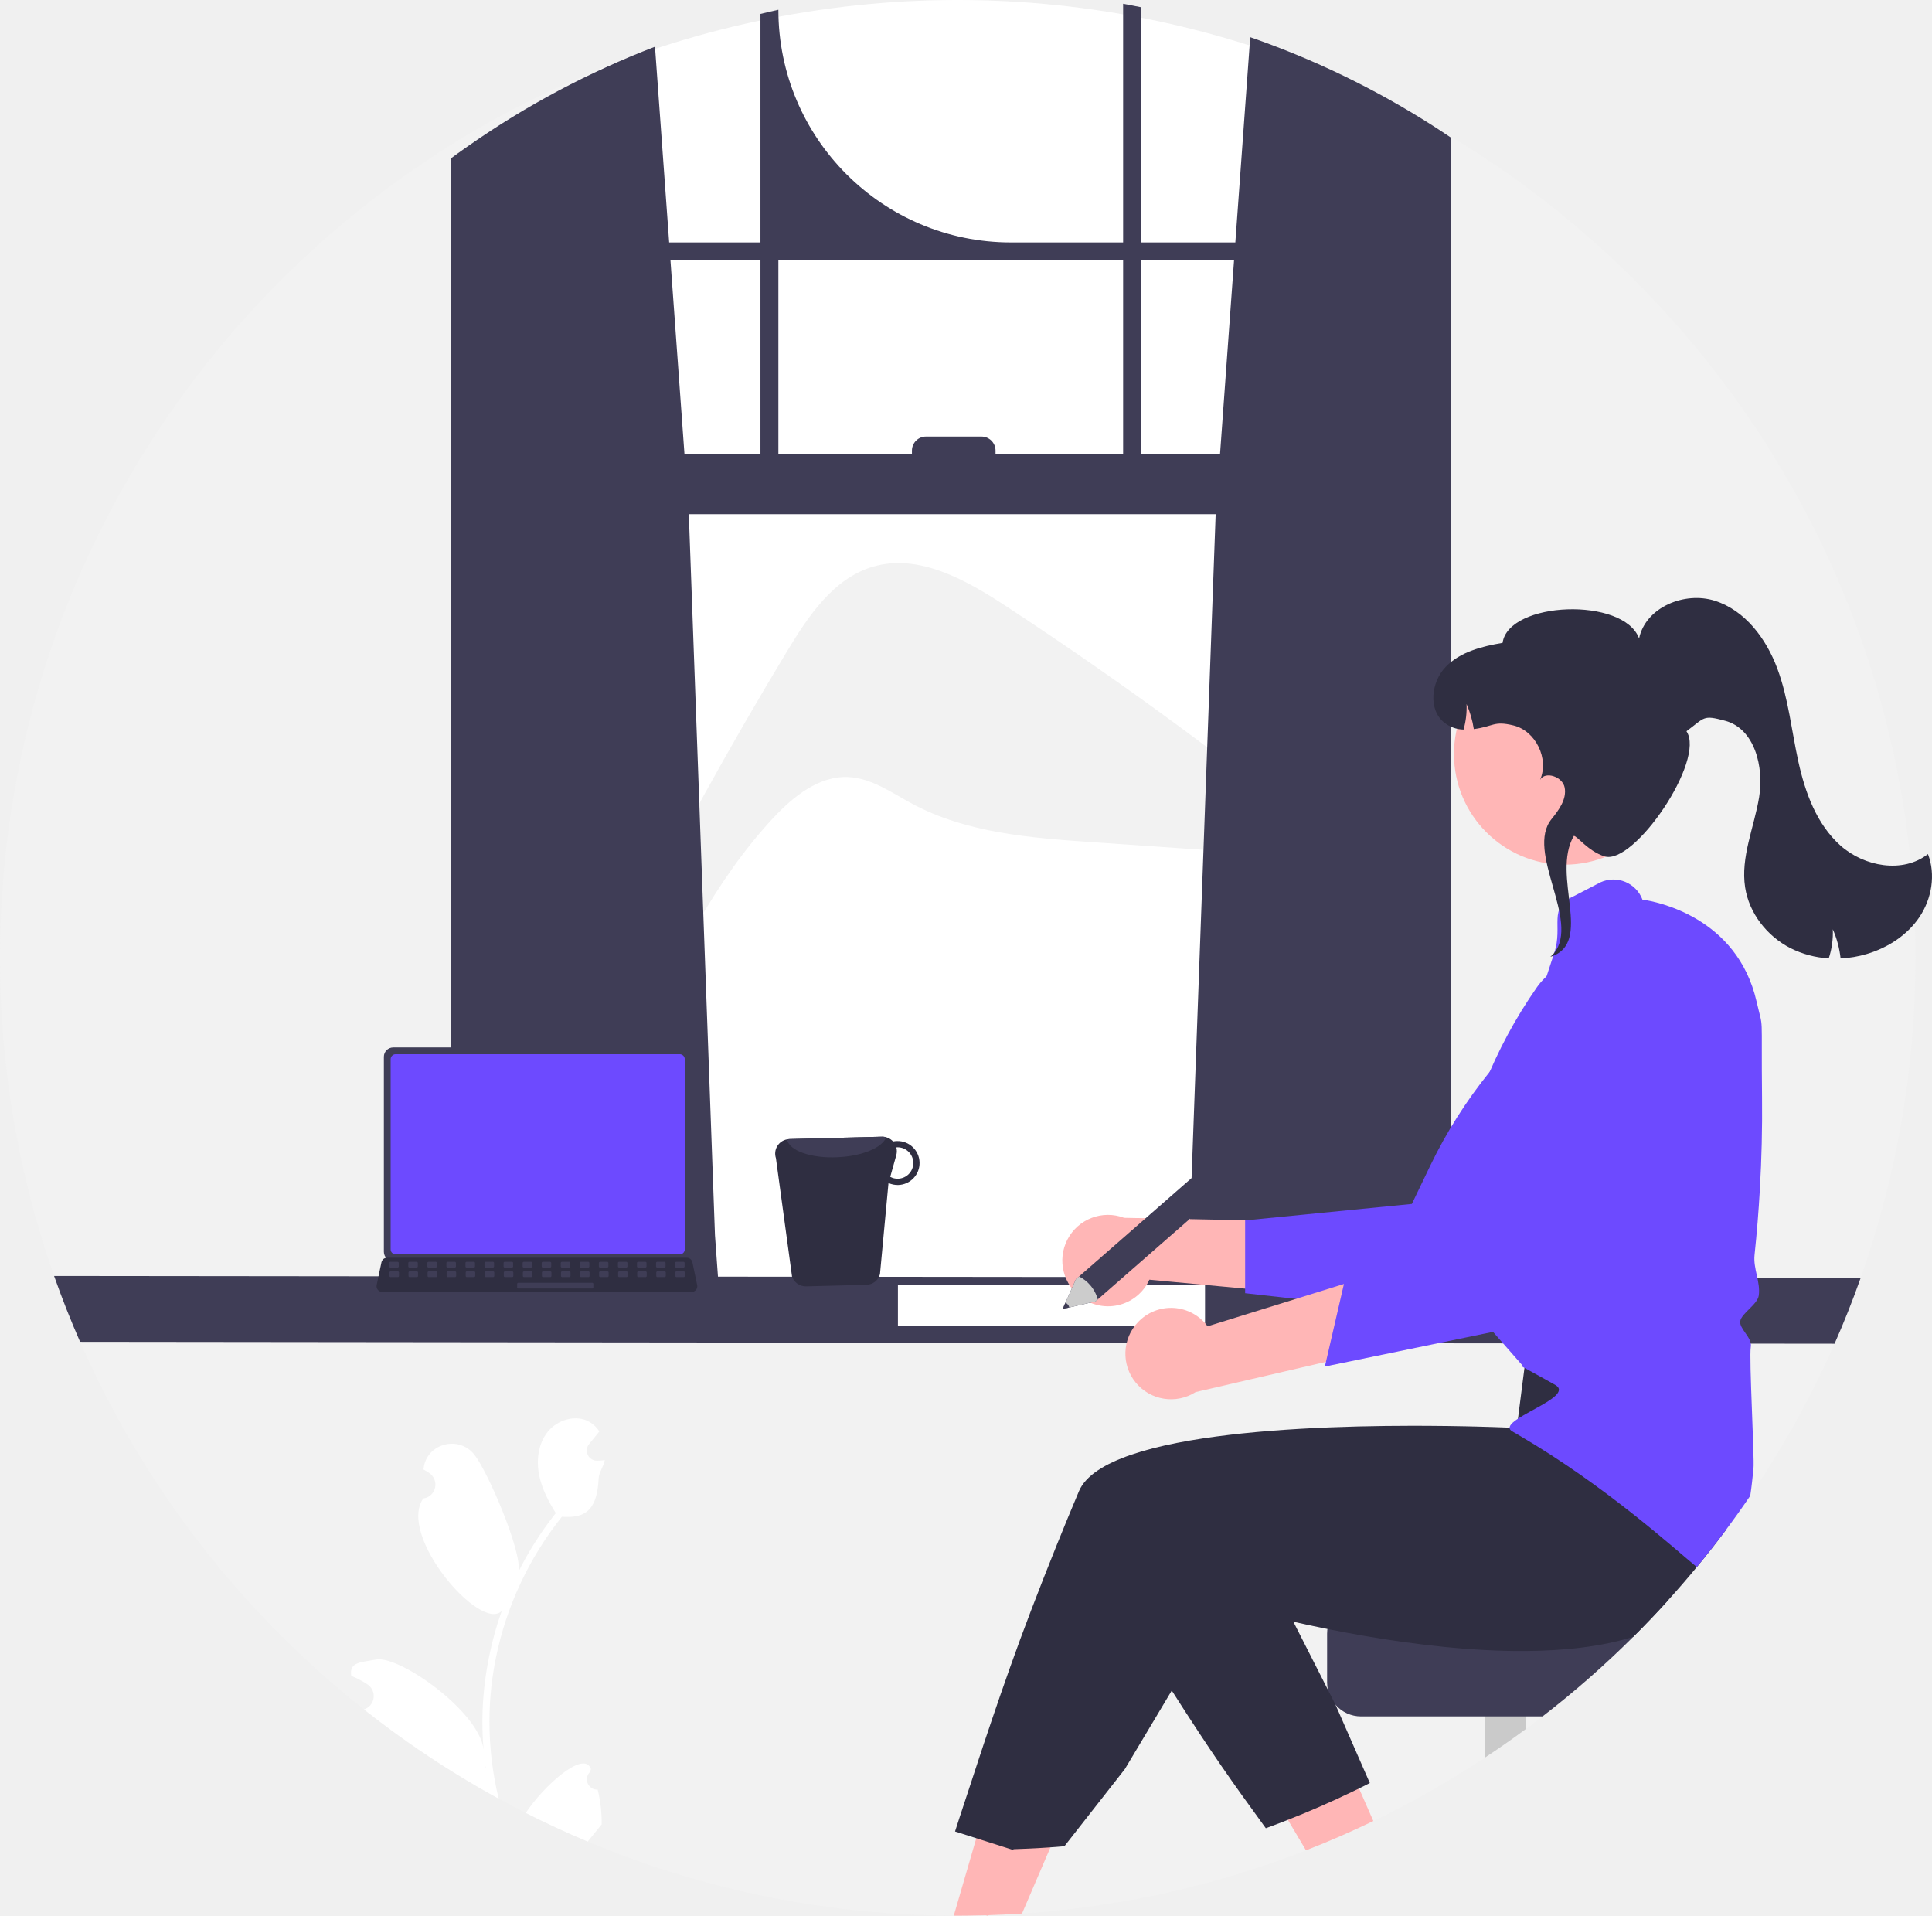
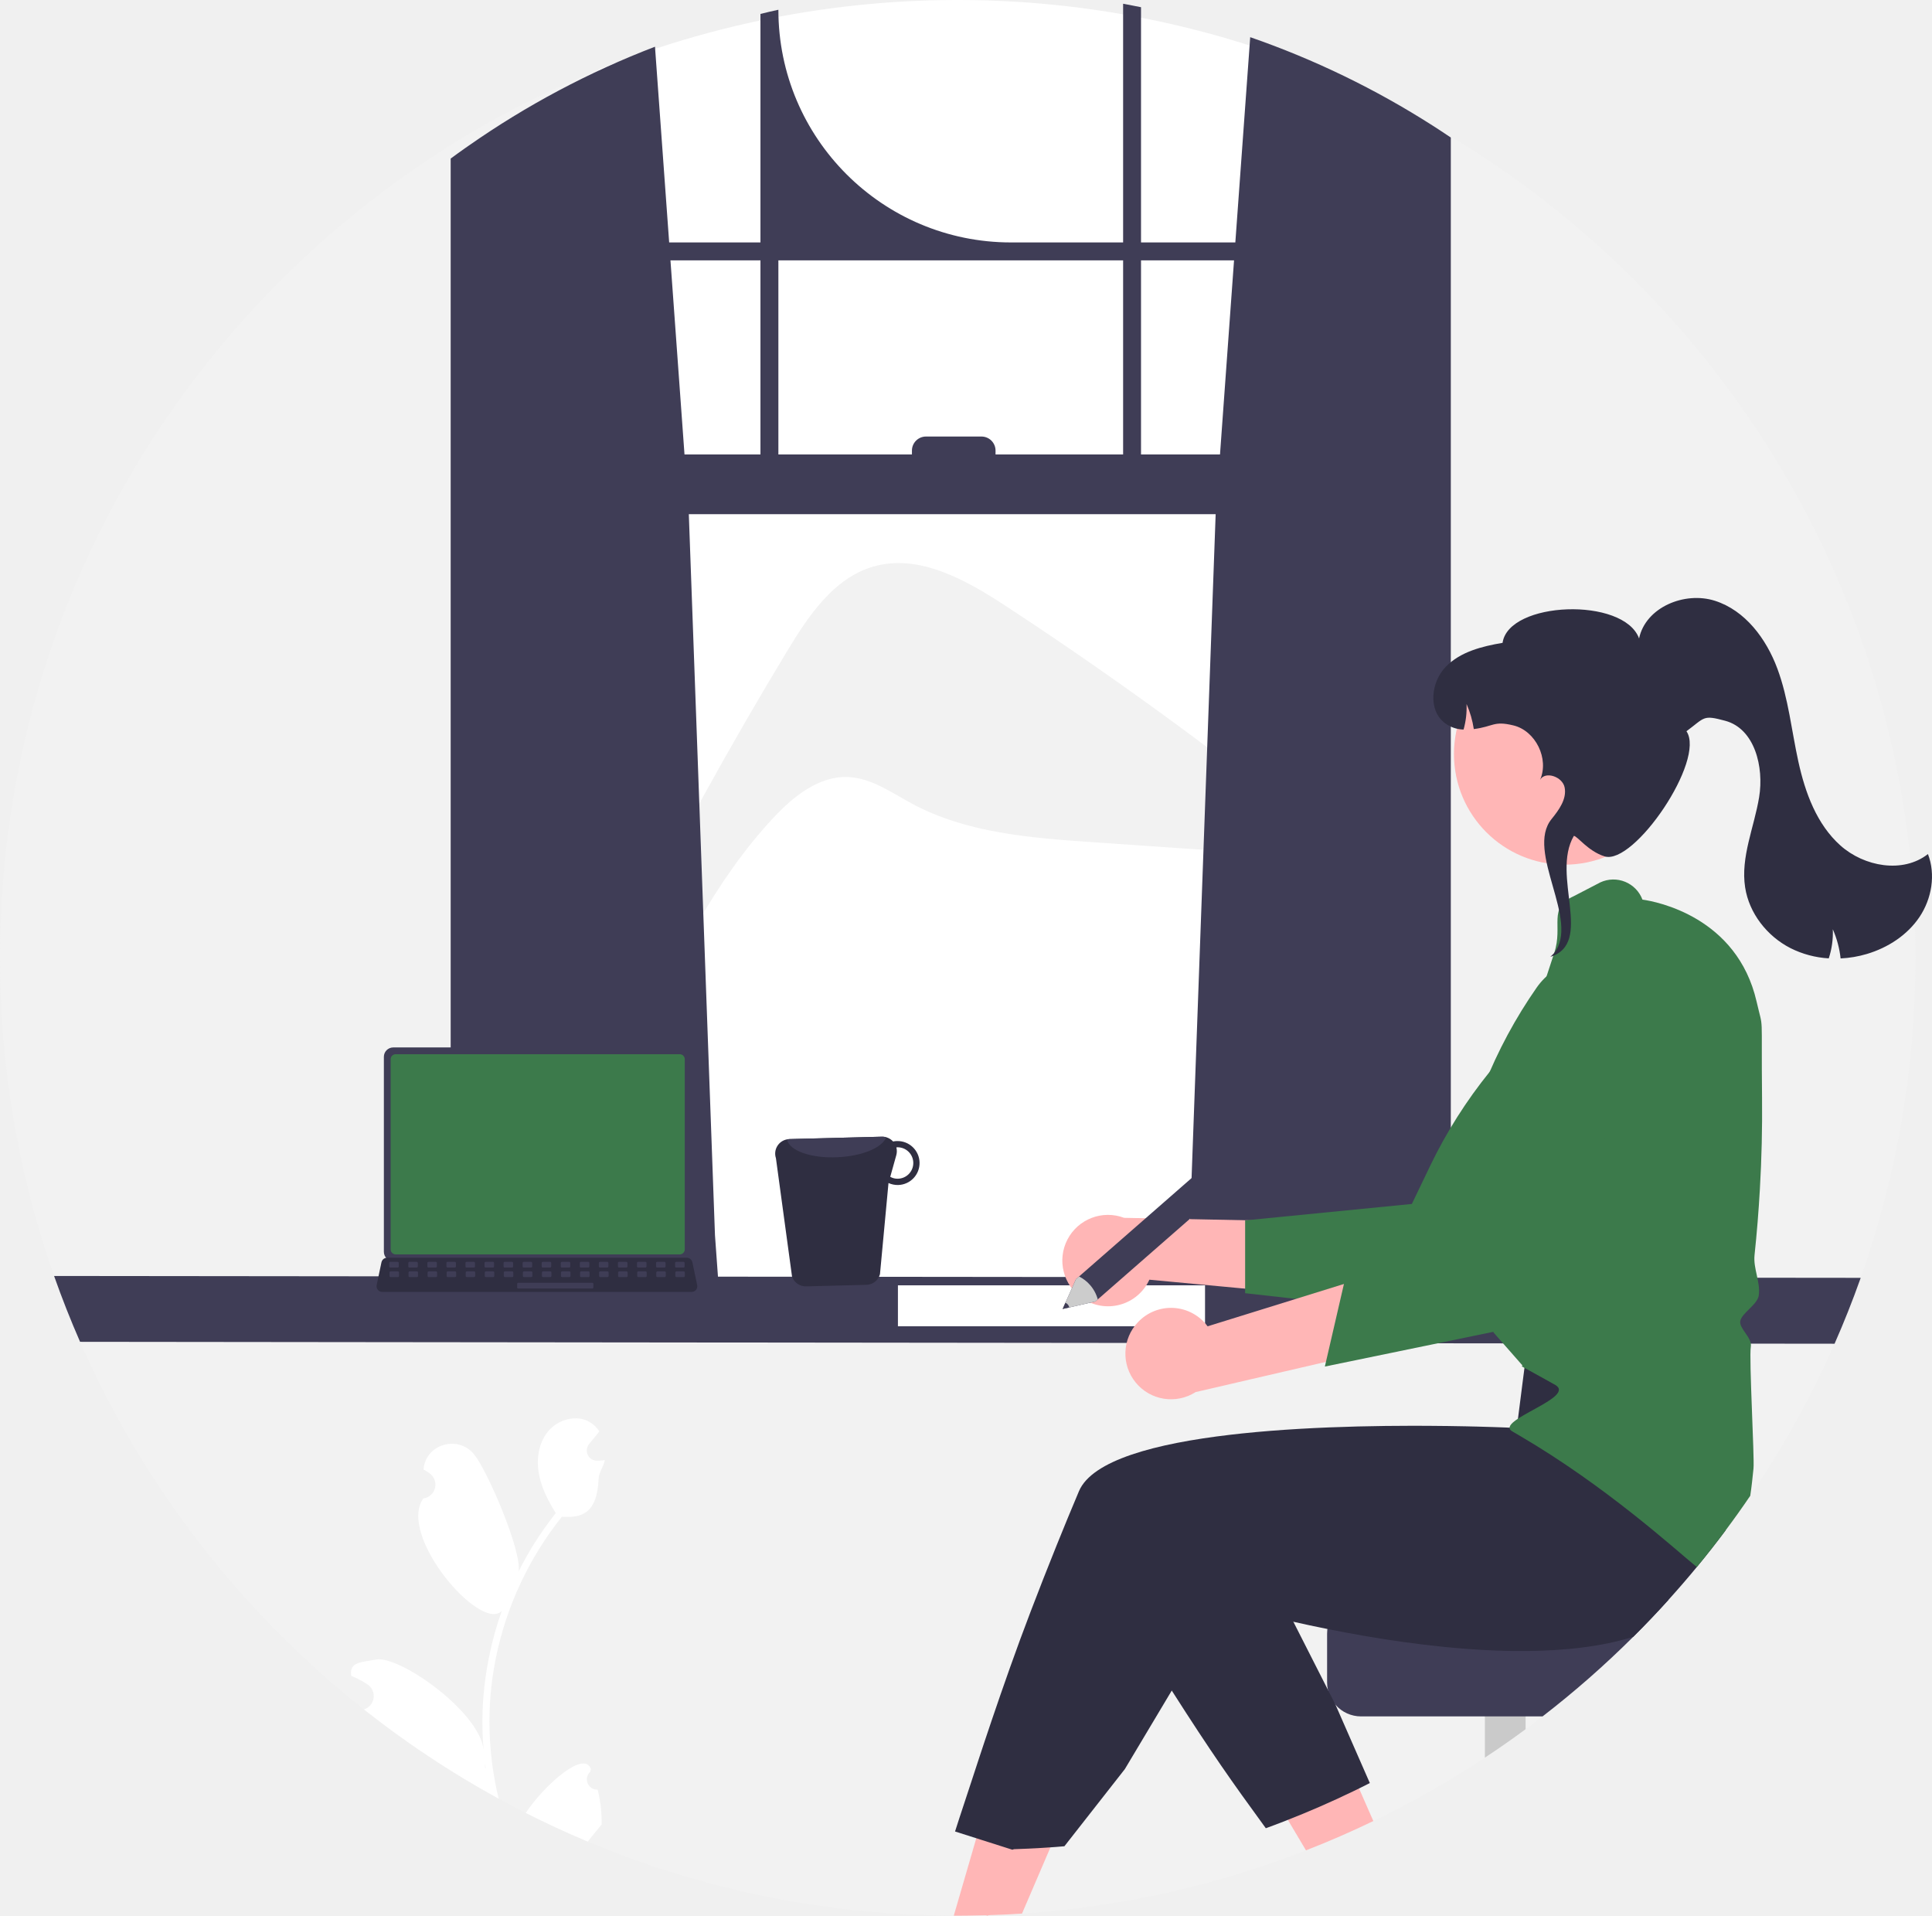
<svg xmlns="http://www.w3.org/2000/svg" id="ae2b2675-b622-4eb1-950e-dff3ecbf5e4d" data-name="Layer 1" width="849.273" height="842.002" viewBox="0 0 849.273 842.002">
  <path d="M1017.363,449.999a420.161,420.161,0,0,1-24.07,140.65c-.01.03-.02.05-.03.08-.07.21-.14.4-.22.61v.01q-5.115,14.37-11.24,28.26a420.754,420.754,0,0,1-37.06,66.82q-5.22,7.71-10.81,15.17-6.15,8.25-12.69,16.17-6.03,7.305-12.38,14.33-7.545,8.37-15.54,16.31a421.161,421.161,0,0,1-39.88,35q-3.69,2.865-7.46,5.63-8.775,6.48-17.9,12.5a417.437,417.437,0,0,1-41.57,24.16c-2.47,1.26-4.96,2.5-7.46,3.7q-14.505,7.005-29.6,12.89c-2.87,1.13-5.75,2.22-8.66,3.27-.49.19-.98.37-1.48.54a418.305,418.305,0,0,1-107.06,23.38q-3.81.345-7.63.58-4.05.285-8.11.46c-2.14.11-4.27.19-6.42.25-.44.02-.89.04-1.33.04q-4.335.135-8.7.17c-1.23.01-2.46.02-3.7.02-.58,0-1.16,0-1.74-.01q-12.585-.045-24.98-.82c-.17-.01-.34-.03-.51-.03-2.96-.2-5.91-.41-8.85-.67q-15.705-1.32-31.07-3.8-3.54-.555-7.06-1.2-15.285-2.7-30.17-6.51-4.425-1.125-8.8-2.35a416.975,416.975,0,0,1-49.47-17.18q-13.875-5.82-27.23-12.58-6.015-3.045-11.91-6.28c-1.07-.58-2.13-1.17-3.19-1.76q-11.61-6.48-22.74-13.66-9.12-5.865-17.9-12.2c-.72-.5-1.43-1.02-2.14-1.54q-6.735-4.905-13.25-10.06-14.175-11.235-27.34-23.61-9.105-8.55-17.68-17.64a421.7,421.7,0,0,1-79.77-120.33q-6.21-14.175-11.4-28.87a.185.185,0,0,1-.02-.07,420.346,420.346,0,0,1-23.78-139.83c0-176.76,108.94-328.08,263.34-390.48a422.118,422.118,0,0,1,344,12.87C921.743,141.119,1017.363,284.399,1017.363,449.999Z" transform="translate(-175.3633 -28.9988)" fill="#f2f2f2" />
  <path d="M782.703,72.389v532.01h-344v-544.88a422.118,422.118,0,0,1,344,12.87Z" transform="translate(-175.3633 -28.9988)" fill="#fff" />
  <path d="M521.485,314.998c9.332-15.434,20.39-31.913,37.707-36.953,20.055-5.836,40.656,5.758,58.131,17.199A1693.946,1693.946,0,0,1,768.074,406.315l-.053.599q-56.246-3.879-112.492-7.758c-27.092-1.868-55.115-3.994-79.056-16.811-9.085-4.863-17.941-11.36-28.236-11.812-12.79-.562-23.943,8.371-32.707,17.703C463.686,443.443,448.683,527.867,390.52,576.37A1845.847,1845.847,0,0,1,521.485,314.998Z" transform="translate(-175.3633 -28.9988)" fill="#f2f2f2" />
  <path d="M807.865,85.958c-.87-.58-1.75-1.13-2.62-1.69a380.241,380.241,0,0,0-80.31-38.93l-6.54,90.22h-41.46v-103.39c-2.61-.54-5.24-1.05-7.87-1.53v104.92H619.795A102.27,102.27,0,0,1,517.525,33.288v-0c-2.64.57-5.26,1.18-7.88,1.83v100.44h-40.13l-6.23-86.03a380.858,380.858,0,0,0-81.94,43.53c-.44.3-.88.61-1.31.91-2.21,1.55-4.39,3.13-6.56,4.73v502.19h118.27l-2.09-28.95-11.5-316.95h231.59l-11.5,316.95-2.09,28.95h116.96v-511.45Q810.505,87.668,807.865,85.958Zm-298.22,142.78h-33.39l-6.17-85.3h39.56Zm159.42,0H612.985v-1.69a6.18,6.18,0,0,0-6.19-6.18h-24.38a6.178,6.178,0,0,0-6.18,6.18v1.69h-58.71v-85.3h151.54Zm7.87,0v-85.3h40.89l-6.17,85.3Z" transform="translate(-175.3633 -28.9988)" fill="#3f3d56" />
  <path d="M993.294,590.647c-.01.03-.02.05-.03.08-.07.21-.14.4-.22.61v.01q-5.115,14.37-11.24,28.26l-771.24-.84q-6.21-14.175-11.4-28.87a.185.185,0,0,1-.02-.07Z" transform="translate(-175.3633 -28.9988)" fill="#3f3d56" />
  <rect x="394.711" y="564.938" width="135" height="18" fill="#fff" />
  <path d="M391.373,770.209q.72-6.345,1.99-12.61a146.201,146.201,0,0,1,28.98-61.94c8.25.46,15.48-.8,16.17-16.78.13-2.84,2.24-5.31,2.7-8.11-.78.11-1.59.17-2.37.22-.25.01-.51.03-.75.04h-.09a4.489,4.489,0,0,1-3.69-7.32c.34-.41.68-.83,1.02-1.25.51-.65,1.04-1.28,1.56-1.92.06-.07.11-.13.17-.2.59-.73,1.18-1.46,1.78-2.19a13.005,13.005,0,0,0-4.26-4.12c-5.95-3.49-14.16-1.07-18.46,4.31-4.31,5.38-5.13,12.94-3.63,19.66,1.28,5.76,4.07,11.04,7.2,16.06-.32.41-.66.81-.98,1.23a147.304,147.304,0,0,0-15.35,24.32c1.22-9.53-13.69-43.93-19.46-51.22-6.93-8.75-21.13-4.93-22.35,6.17-.01.1-.03.21-.04.32.86.48,1.7.99,2.52,1.54a6.149,6.149,0,0,1-2.48,11.19l-.13.02c-11.46,16.37,25.29,58.98,34.5,49.42a145.105,145.105,0,0,0-5.53,19.94,147.475,147.475,0,0,0-2.56,18.09,142.314,142.314,0,0,0,.11,22.99,2.51,2.51,0,0,1-.04-.27c-2.05-16.66-37.12-41.43-47.36-39.37-5.9,1.19-11.71.92-10.81,6.87.01.1.03.19.04.29a39.404,39.404,0,0,1,4.63,2.23c.86.48,1.7,1,2.52,1.54a6.157,6.157,0,0,1-1.57,10.99q6.525,5.145,13.25,10.06c.71.52,1.42,1.04,2.14,1.54q8.775,6.33,17.9,12.2,11.13,7.17,22.74,13.66c1.06.59,2.12,1.18,3.19,1.76a143.529,143.529,0,0,1-4.06-33.81A139.723,139.723,0,0,1,391.373,770.209Zm5.47-35.73.02-.03a.076.076,0,0,1-.02.05Zm-7.97,71.91-.31-.69c.01-.51.01-1.01,0-1.53,0-.14-.03-.28-.03-.42.12.89.22,1.78.35,2.67Zm45.93,1.36c.11-.46.2-.78.31-1.24-.04-.1-.08-.2-.12-.29-3.33-7.93-20.91,8.06-28.51,19.63q13.35,6.75,27.23,12.58c.62-.78,1.26-1.55,1.89-2.33.06-.07.11-.13.16-.2,1.36-1.68,2.73-3.34,4.08-5.02.01-.33.01-.66.01-.98a60.25,60.25,0,0,0-1.76-14.29A4.536,4.536,0,0,1,434.803,807.749Z" transform="translate(-175.3633 -28.9988)" fill="#fff" />
  <path d="M651.121,599.624a19.952,19.952,0,0,0,29.487-8.157l70.595,6.603-17.331-32.514L669.49,564.271a20.06,20.06,0,0,0-18.369,35.353Z" transform="translate(-175.3633 -28.9988)" fill="#ffb6b6" />
-   <path d="M722.703,597.399l97.69,10.952.337-.431c.644-.823,64.566-82.646,75.305-102.124a58.89,58.89,0,0,0,6.82-38.571l-.073-.324-.254-.215a29.885,29.885,0,0,0-37.369-.819,211.683,211.683,0,0,0-61.088,75.483l-8.08,16.821-73.288,7.228Z" transform="translate(-175.3633 -28.9988)" fill="#6d4aff" />
+   <path d="M722.703,597.399l97.69,10.952.337-.431c.644-.823,64.566-82.646,75.305-102.124a58.89,58.89,0,0,0,6.82-38.571l-.073-.324-.254-.215a29.885,29.885,0,0,0-37.369-.819,211.683,211.683,0,0,0-61.088,75.483l-8.08,16.821-73.288,7.228Z" transform="translate(-175.3633 -28.9988)" fill="#3c7a4b" />
  <path d="M643.446,826.241l-18.82,43.82q-4.05.285-8.11.46c-2.14.11-4.27.19-6.42.25l-.73.23-.6-.19q-4.335.135-8.7.17c-1.23.01-2.46.02-3.7.02-.58,0-1.16,0-1.74-.01l1.25-4.28,1.47-5.07,5.84-20.08,8.43-28.99,12.54,5.38Z" transform="translate(-175.3633 -28.9988)" fill="#ffb6b6" />
  <path d="M779.056,829.401q-14.505,7.005-29.6,12.89l-9.84-16.55,31.72-13.93Z" transform="translate(-175.3633 -28.9988)" fill="#ffb6b6" />
  <path d="M845.986,754.181v34.86q-8.775,6.48-17.9,12.5v-47.36Z" transform="translate(-175.3633 -28.9988)" fill="#cacaca" />
  <path d="M908.866,732.101q-7.545,8.37-15.54,16.31a421.168,421.168,0,0,1-39.88,35h-79.8a14.879,14.879,0,0,1-11.19-5.07l-.01-.03a14.727,14.727,0,0,1-3.36-6.6l-.01-.02a15.302,15.302,0,0,1-.34-3.2v-21.47a14.93,14.93,0,0,1,14.91-14.92Z" transform="translate(-175.3633 -28.9988)" fill="#3f3d56" />
  <path d="M941.746,648.301l-8.65,37.06a77.902,77.902,0,0,1,.84,16.24q-6.15,8.25-12.69,16.17-6.03,7.305-12.38,14.33-7.545,8.37-15.54,16.31c-13.88,4.36-30.24,6.14-47.34,6.26-5.9.05-11.89-.11-17.9-.43-24.37-1.28-49.02-5.19-69.21-9.25-5.34-1.06-10.36-2.14-14.98-3.19-8.75-1.97-16.07-3.81-21.37-5.21-5.97-1.56-9.37-2.57-9.37-2.57l-22.71,38.03-20.62,34.52-26.57,33.91q-3.81.345-7.63.58-4.05.285-8.11.46c-2.14.11-4.27.19-6.42.25l-.73.23-.6-.19-9.64-3.07-3.25-1.03-11.69-3.72s2.61-8.22,7.18-21.93c1.68-5.03,13.58-42.22,26.03-74.69,3.69-9.64,7.51-19.42,11.44-29.15,3.22-7.99,6.5-15.95,9.82-23.8,5.77-13.61,33.65-20.95,66.48-24.8,1.67-.19,3.35-.38,5.04-.56,16.73-1.76,34.48-2.67,51.08-3.09,8.31-.21,16.33-.29,23.79-.3q3.615,0,7.03.02h.01c6.15.03,11.81.12,16.79.22.97.02,1.91.05,2.83.07h.01c.62.01,1.23.03,1.83.04,10.89.28,17.57.62,17.57.62l2.59-20.32.53-4.1.5-3.9v-.01l.06-.49.41-.01,7.2-.14,60.52-1.18,25.778-1.092Z" transform="translate(-175.3633 -28.9988)" fill="#2f2e41" />
  <path d="M777.516,812.701c-2.47,1.26-4.96,2.5-7.46,3.7q-14.505,7.005-29.6,12.89c-2.87,1.13-5.75,2.22-8.66,3.27-.32-.45-.65-.9-.98-1.35-13.88-19.05-22.52-31.19-40.37-59.16-7.47-11.7-14.98-23.9-22.27-36.36l52.78-24.64,5.92-2.76,17.02,33.51,15.18,29.89,3.38,6.65Z" transform="translate(-175.3633 -28.9988)" fill="#2f2e41" />
  <circle cx="687.764" cy="331.428" r="48.625" fill="#ffb6b6" />
-   <path d="M949.926,511.571c-.4-40.16.78-28.53-2.4-42.36-8.54-37.18-43.99-43.96-50.17-44.8a13.645,13.645,0,0,0-18.45-7.61l-11.831,6.135c-11.47,5.25-4.509,12.835-8.469,24.805l-4.16,12.7-34.09,94.23,6.9,35.85.01.02,4.65,24.15,13.788,15.708-.258-2.508-.31.48-.01.01-.8,1.19c1.11.61,2.21,1.21,3.29,1.81q4.2,2.31,8.19,4.53c.64.36,1.27.71,1.9,1.07h.01c.4.22.8.44,1.19.66,9.98,5.58-26.96,15.74-18.75,20.51,1.14.66,2.27,1.32,3.38,1.97,37.8,22.11,67.96,49.65,77.71,57.65q6.54-7.92,12.69-16.17,5.58-7.455,10.81-15.17c.61-4.02,1.02-8.04,1.42-11.98.48-4.74-2.02-48.65-1.18-53.48.37-2.14-1.05-4.17-2.42-6.13-1.27-1.83-2.47-3.55-2.22-5.17.26-1.67,2.1-3.49,3.89-5.26,1.95-1.94,3.97-3.94,4.26-6.05.8-5.88-2.49-11.78-1.87-17.7q1.53-14.445,2.35-28.98Q950.131,531.611,949.926,511.571Z" transform="translate(-175.3633 -28.9988)" fill="#6d4aff" />
+   <path d="M949.926,511.571c-.4-40.16.78-28.53-2.4-42.36-8.54-37.18-43.99-43.96-50.17-44.8a13.645,13.645,0,0,0-18.45-7.61l-11.831,6.135c-11.47,5.25-4.509,12.835-8.469,24.805l-4.16,12.7-34.09,94.23,6.9,35.85.01.02,4.65,24.15,13.788,15.708-.258-2.508-.31.48-.01.01-.8,1.19c1.11.61,2.21,1.21,3.29,1.81q4.2,2.31,8.19,4.53c.64.36,1.27.71,1.9,1.07h.01c.4.22.8.44,1.19.66,9.98,5.58-26.96,15.74-18.75,20.51,1.14.66,2.27,1.32,3.38,1.97,37.8,22.11,67.96,49.65,77.71,57.65q6.54-7.92,12.69-16.17,5.58-7.455,10.81-15.17c.61-4.02,1.02-8.04,1.42-11.98.48-4.74-2.02-48.65-1.18-53.48.37-2.14-1.05-4.17-2.42-6.13-1.27-1.83-2.47-3.55-2.22-5.17.26-1.67,2.1-3.49,3.89-5.26,1.95-1.94,3.97-3.94,4.26-6.05.8-5.88-2.49-11.78-1.87-17.7q1.53-14.445,2.35-28.98Q950.131,531.611,949.926,511.571Z" transform="translate(-175.3633 -28.9988)" fill="#3c7a4b" />
  <path d="M675.661,610.061a19.952,19.952,0,0,1,30.535,1.895l67.712-21.031-10.247,35.391-62.729,14.546a20.06,20.06,0,0,1-25.271-30.801Z" transform="translate(-175.3633 -28.9988)" fill="#ffb6b6" />
-   <path d="M757.751,629.64l125.682-25.912-32.618,8.079c.37-.978,37.029-98.122,41.482-119.914a58.89,58.89,0,0,0-4.974-38.852l-.166-.288-.307-.13a29.885,29.885,0,0,0-35.918,10.344,211.683,211.683,0,0,0-35.842,90.249l-2.705,18.464-44.312,13.256Z" transform="translate(-175.3633 -28.9988)" fill="#6d4aff" />
+   <path d="M757.751,629.64l125.682-25.912-32.618,8.079c.37-.978,37.029-98.122,41.482-119.914a58.89,58.89,0,0,0-4.974-38.852l-.166-.288-.307-.13a29.885,29.885,0,0,0-35.918,10.344,211.683,211.683,0,0,0-35.842,90.249l-2.705,18.464-44.312,13.256Z" transform="translate(-175.3633 -28.9988)" fill="#3c7a4b" />
  <path d="M523.526,590.069a6.416,6.416,0,0,0,6.183,4.331l26.492-.682a6.328,6.328,0,0,0,5.981-4.657l3.749-40.087a9.794,9.794,0,0,0,4.238.871,9.661,9.661,0,0,0-.485-19.317,8.185,8.185,0,0,0-1.736.181,6.548,6.548,0,0,0-4.874-2.103l-40.751,1.052a5.853,5.853,0,0,0-1.005.125,6.365,6.365,0,0,0-4.873,8.265ZM566.699,546.252l2.668-9.553a6.506,6.506,0,0,0,.02-3.375c.129-0.0.244-.062.373-.062a6.91,6.91,0,0,1,.324,13.817A6.505,6.505,0,0,1,566.699,546.252Z" transform="translate(-175.3633 -28.9988)" fill="#2f2e41" />
  <path d="M521.317,529.783c.868,4.964,10.629,8.454,22.366,7.847,10.793-.497,19.617-4.287,21.234-8.778a6.025,6.025,0,0,0-1.844-.246l-40.751,1.052A5.853,5.853,0,0,0,521.317,529.783Z" transform="translate(-175.3633 -28.9988)" fill="#3f3d56" />
  <path d="M344.106,493.493v85.704a4.122,4.122,0,0,0,4.119,4.119H475.23a4.122,4.122,0,0,0,4.119-4.119v-85.704a4.124,4.124,0,0,0-4.119-4.115H348.225A4.124,4.124,0,0,0,344.106,493.493Z" transform="translate(-175.3633 -28.9988)" fill="#3f3d56" />
-   <path d="M347.086,494.559v83.58a2.205,2.205,0,0,0,2.201,2.201H474.172a2.205,2.205,0,0,0,2.201-2.201V494.559a2.206,2.206,0,0,0-2.201-2.206H349.287A2.206,2.206,0,0,0,347.086,494.559Z" transform="translate(-175.3633 -28.9988)" fill="#6d4aff" />
+   <path d="M347.086,494.559v83.58a2.205,2.205,0,0,0,2.201,2.201H474.172a2.205,2.205,0,0,0,2.201-2.201V494.559a2.206,2.206,0,0,0-2.201-2.206H349.287A2.206,2.206,0,0,0,347.086,494.559Z" transform="translate(-175.3633 -28.9988)" fill="#3c7a4b" />
  <path d="M341.45,595.911a2.47,2.47,0,0,0,1.943.93H479.385a2.502,2.502,0,0,0,2.446-3.016l-2.111-10.027a2.507,2.507,0,0,0-1.558-1.818,2.425,2.425,0,0,0-.888-.168H345.496a2.425,2.425,0,0,0-.888.168,2.507,2.507,0,0,0-1.558,1.818l-2.111,10.027A2.5,2.5,0,0,0,341.45,595.911Z" transform="translate(-175.3633 -28.9988)" fill="#2f2e41" />
  <rect x="472.12" y="583.619" width="4.188" height="2.513" rx="0.488" transform="translate(773.0651 1140.752) rotate(-180)" fill="#3f3d56" />
  <rect x="463.743" y="583.619" width="4.188" height="2.513" rx="0.488" transform="translate(756.3111 1140.752) rotate(-180)" fill="#3f3d56" />
  <rect x="455.366" y="583.619" width="4.188" height="2.513" rx="0.488" transform="translate(739.5571 1140.752) rotate(-180)" fill="#3f3d56" />
  <rect x="446.989" y="583.619" width="4.188" height="2.513" rx="0.488" transform="translate(722.8032 1140.752) rotate(-180)" fill="#3f3d56" />
  <rect x="438.612" y="583.619" width="4.188" height="2.513" rx="0.488" transform="translate(706.0492 1140.752) rotate(-180)" fill="#3f3d56" />
  <rect x="430.235" y="583.619" width="4.188" height="2.513" rx="0.488" transform="translate(689.2952 1140.752) rotate(-180)" fill="#3f3d56" />
  <rect x="421.858" y="583.619" width="4.188" height="2.513" rx="0.488" transform="translate(672.5413 1140.752) rotate(-180)" fill="#3f3d56" />
  <rect x="413.481" y="583.619" width="4.188" height="2.513" rx="0.488" transform="translate(655.7873 1140.752) rotate(-180)" fill="#3f3d56" />
  <rect x="405.104" y="583.619" width="4.188" height="2.513" rx="0.488" transform="translate(639.0333 1140.752) rotate(-180)" fill="#3f3d56" />
  <rect x="396.727" y="583.619" width="4.188" height="2.513" rx="0.488" transform="translate(622.2794 1140.752) rotate(-180)" fill="#3f3d56" />
  <rect x="388.35" y="583.619" width="4.188" height="2.513" rx="0.488" transform="translate(605.5254 1140.752) rotate(-180)" fill="#3f3d56" />
  <rect x="379.973" y="583.619" width="4.188" height="2.513" rx="0.488" transform="translate(588.7714 1140.752) rotate(-180)" fill="#3f3d56" />
  <rect x="371.596" y="583.619" width="4.188" height="2.513" rx="0.488" transform="translate(572.0175 1140.752) rotate(-180)" fill="#3f3d56" />
  <rect x="363.219" y="583.619" width="4.188" height="2.513" rx="0.488" transform="translate(555.2635 1140.752) rotate(-180)" fill="#3f3d56" />
  <rect x="354.842" y="583.619" width="4.188" height="2.513" rx="0.488" transform="translate(538.5096 1140.752) rotate(-180)" fill="#3f3d56" />
  <rect x="346.465" y="583.619" width="4.188" height="2.513" rx="0.488" transform="translate(521.7556 1140.752) rotate(-180)" fill="#3f3d56" />
  <rect x="472.219" y="587.807" width="4.188" height="2.513" rx="0.488" transform="translate(773.263 1149.129) rotate(-180)" fill="#3f3d56" />
  <rect x="463.842" y="587.807" width="4.188" height="2.513" rx="0.488" transform="translate(756.5091 1149.129) rotate(-180)" fill="#3f3d56" />
  <rect x="455.465" y="587.807" width="4.188" height="2.513" rx="0.488" transform="translate(739.7551 1149.129) rotate(-180)" fill="#3f3d56" />
  <rect x="447.088" y="587.807" width="4.188" height="2.513" rx="0.488" transform="translate(723.0011 1149.129) rotate(-180)" fill="#3f3d56" />
  <rect x="438.711" y="587.807" width="4.188" height="2.513" rx="0.488" transform="translate(706.2472 1149.129) rotate(-180)" fill="#3f3d56" />
  <rect x="430.334" y="587.807" width="4.188" height="2.513" rx="0.488" transform="translate(689.4932 1149.129) rotate(-180)" fill="#3f3d56" />
  <rect x="421.957" y="587.807" width="4.188" height="2.513" rx="0.488" transform="translate(672.7392 1149.129) rotate(-180)" fill="#3f3d56" />
  <rect x="413.58" y="587.807" width="4.188" height="2.513" rx="0.488" transform="translate(655.9853 1149.129) rotate(-180)" fill="#3f3d56" />
  <rect x="405.203" y="587.807" width="4.188" height="2.513" rx="0.488" transform="translate(639.2313 1149.129) rotate(-180)" fill="#3f3d56" />
  <rect x="396.826" y="587.807" width="4.188" height="2.513" rx="0.488" transform="translate(622.4774 1149.129) rotate(-180)" fill="#3f3d56" />
  <rect x="388.449" y="587.807" width="4.188" height="2.513" rx="0.488" transform="translate(605.7234 1149.129) rotate(-180)" fill="#3f3d56" />
  <rect x="380.072" y="587.807" width="4.188" height="2.513" rx="0.488" transform="translate(588.9694 1149.129) rotate(-180)" fill="#3f3d56" />
  <rect x="371.695" y="587.807" width="4.188" height="2.513" rx="0.488" transform="translate(572.2155 1149.129) rotate(-180)" fill="#3f3d56" />
  <rect x="363.318" y="587.807" width="4.188" height="2.513" rx="0.488" transform="translate(555.4615 1149.129) rotate(-180)" fill="#3f3d56" />
  <rect x="354.941" y="587.807" width="4.188" height="2.513" rx="0.488" transform="translate(538.7075 1149.129) rotate(-180)" fill="#3f3d56" />
  <rect x="346.564" y="587.807" width="4.188" height="2.513" rx="0.488" transform="translate(521.9536 1149.129) rotate(-180)" fill="#3f3d56" />
  <rect x="402.69" y="592.834" width="33.508" height="2.513" rx="0.488" transform="translate(663.5246 1159.181) rotate(-180)" fill="#3f3d56" />
  <path d="M648.323,591.251l56.84-49.694c2.703-2.363-2.451,4.677-.088,7.38s11.348.045,8.645,2.407l-56.84,49.694-14.394,3.287Z" transform="translate(-175.3633 -28.9988)" fill="#3f3d56" />
  <path d="M648.323,591.251l1.378-1.204a15.763,15.763,0,0,1,4.83,3.747,15.929,15.929,0,0,1,3.395,6.33l-1.046.915-11.472,2.618-2.922.669,1.218-2.739Z" transform="translate(-175.3633 -28.9988)" fill="#ccc" />
  <path d="M643.703,601.586a2.978,2.978,0,0,1,1.704,2.07l-2.922.669Z" transform="translate(-175.3633 -28.9988)" fill="#3f3d56" />
  <path d="M1019.183,431.979c-5.36,8.02-13.94,13.57-23.18,16.32a48.487,48.487,0,0,1-11.54,1.96,43.632,43.632,0,0,0-3.43-12.82,36.022,36.022,0,0,1-1.78,12.79,42.868,42.868,0,0,1-16.87-4.52c-10.25-5.25-18.14-15.29-19.89-26.68-2.06-13.3,3.97-26.36,6.15-39.64,2.19-13.28-1.92-30.1-14.92-33.59-9.9-2.66-8.79-1.51-17.02,4.6,8.561,12.658-23.06,59.045-36,55-7.316-2.287-12-9-13.51-9-10.17,17.52,8.98,47.04-10.32,53.17l1.59-1.59c11.65-14.33-12.7-44.66-1.05-58.99,3.25-4.01,6.71-8.76,5.75-13.83-.91-4.82-8.56-7.37-10.8-3.41,4.03-9.23-1.92-21.55-11.77-23.92-8.75-2.11-8.59.49-17.37,1.62a43.573,43.573,0,0,0-3.19-11.01,35.725,35.725,0,0,1-1.31,11.22,14.088,14.088,0,0,1-8.52-3.08c-7.16-5.77-5.71-17.89.68-24.5,6.4-6.61,15.91-8.99,24.98-10.53,2.637-18.361,53.295-20.276,60.01-1.93,2.86-13.7,20.01-20.81,33.34-16.56s22.58,16.7,27.45,29.82c4.87,13.11,6.23,27.22,9.23,40.88s8.07,27.57,18.51,36.88c10.44,9.3,27.45,12.38,38.45,3.74C1026.323,413.379,1024.533,423.949,1019.183,431.979Z" transform="translate(-175.3633 -28.9988)" fill="#2f2e41" />
</svg>
